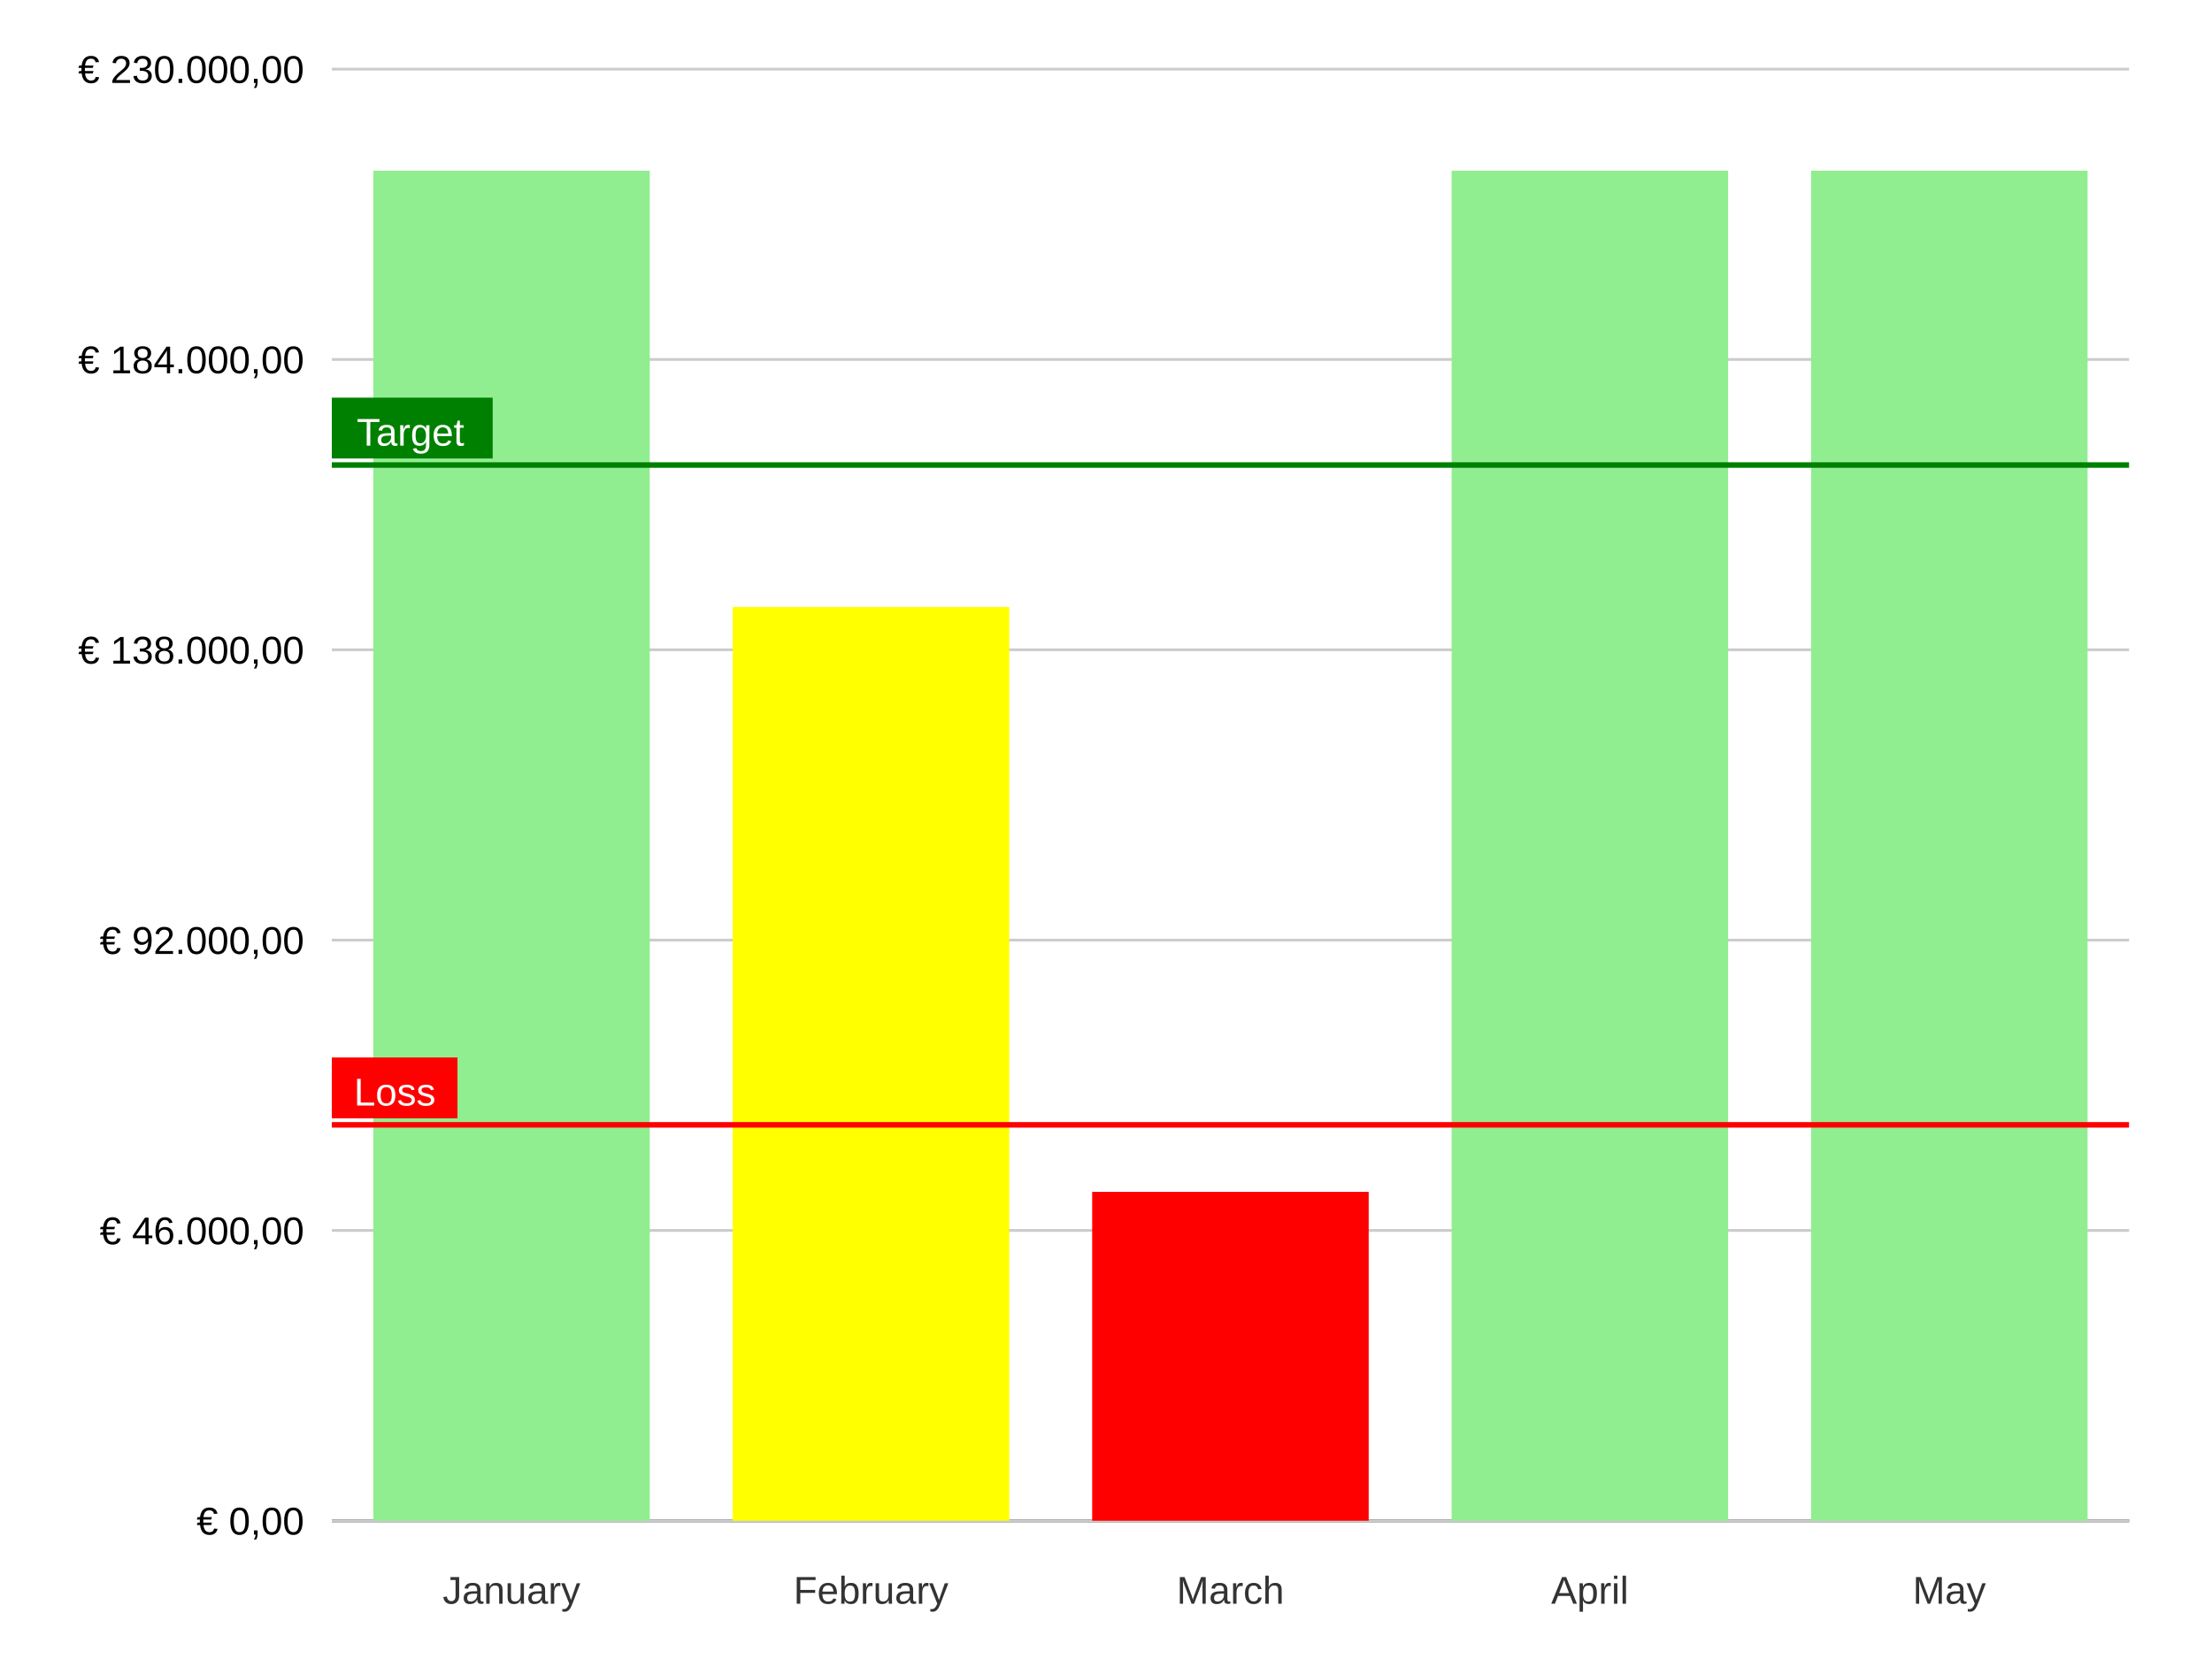
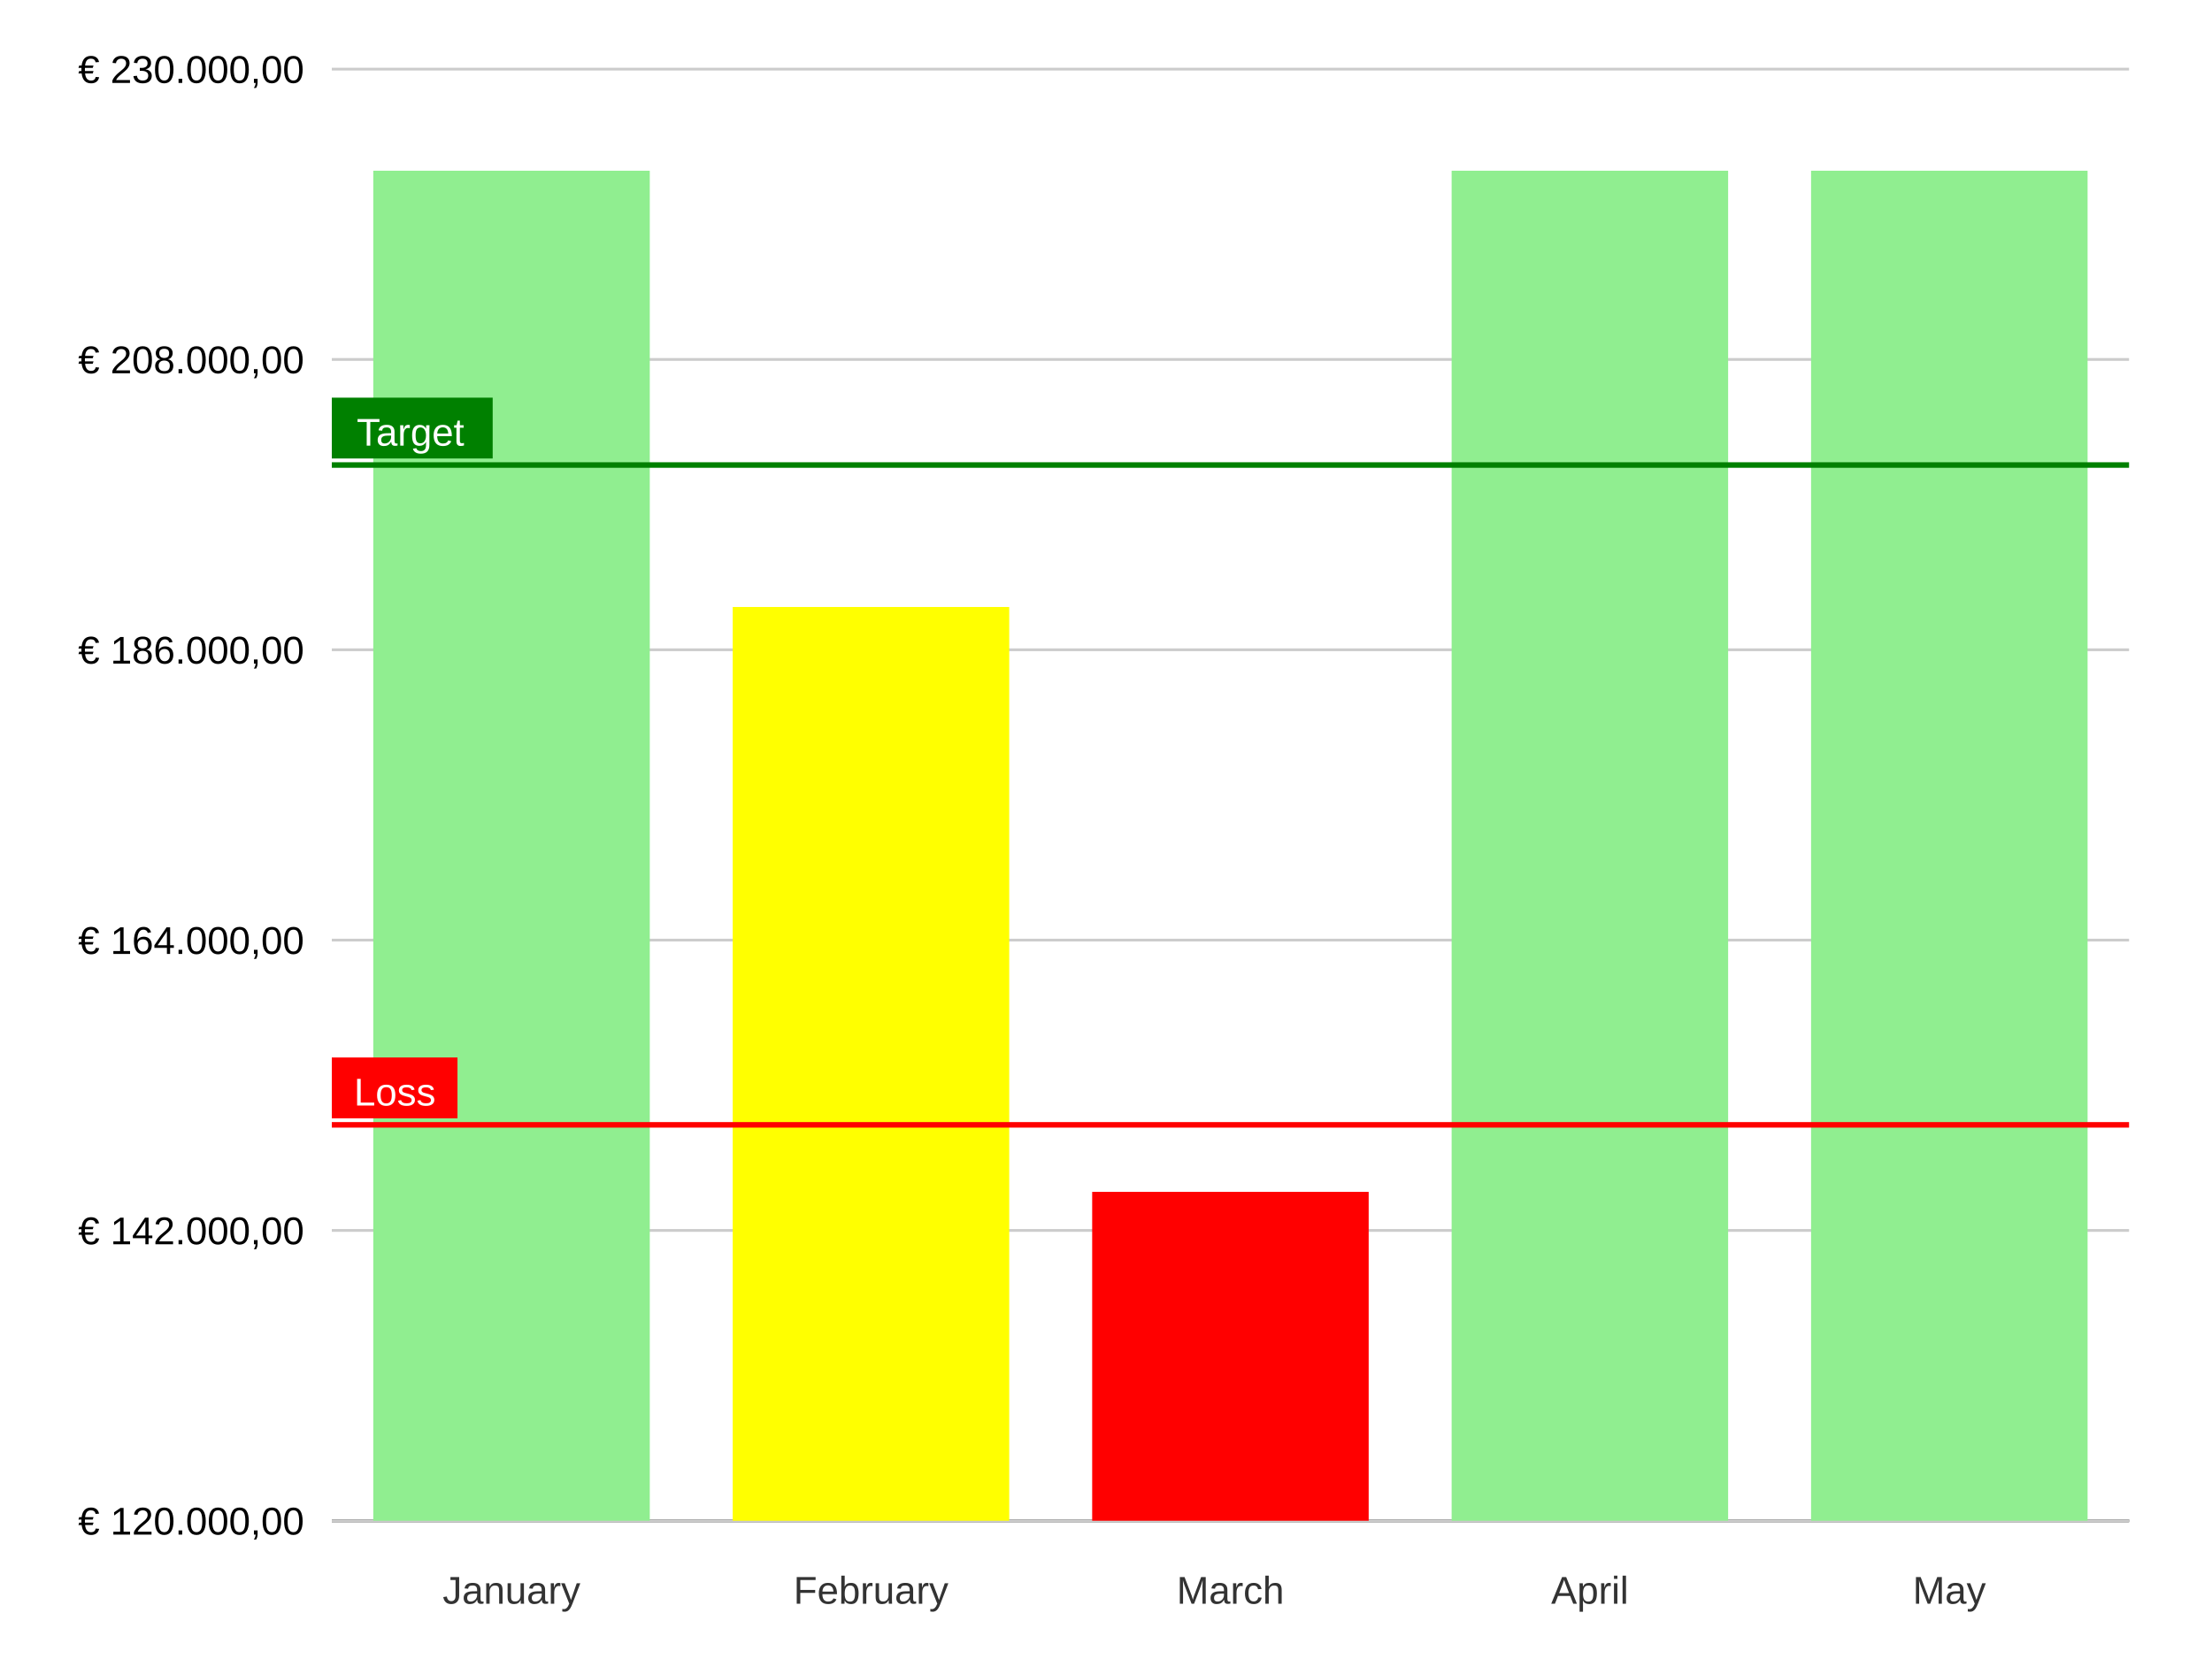
<svg xmlns="http://www.w3.org/2000/svg" width="800" height="600">
  <rect x="0" y="0" width="800" height="600" fill="white" fill-opacity="1" stroke="none" stroke-width="0" rx="0" ry="0" />
-   <text x="110" y="555" font-family="arial" font-size="14" fill="black" stroke="none" stroke-width="0" text-anchor="end" dominant-baseline="alphabetic" alignment-baseline="">€ 0,00</text>
-   <text x="110" y="450" font-family="arial" font-size="14" fill="black" stroke="none" stroke-width="0" text-anchor="end" dominant-baseline="alphabetic" alignment-baseline="">€ 46.000,00</text>
-   <text x="110" y="345" font-family="arial" font-size="14" fill="black" stroke="none" stroke-width="0" text-anchor="end" dominant-baseline="alphabetic" alignment-baseline="">€ 92.000,00</text>
-   <text x="110" y="240" font-family="arial" font-size="14" fill="black" stroke="none" stroke-width="0" text-anchor="end" dominant-baseline="alphabetic" alignment-baseline="">€ 138.000,00</text>
-   <text x="110" y="135" font-family="arial" font-size="14" fill="black" stroke="none" stroke-width="0" text-anchor="end" dominant-baseline="alphabetic" alignment-baseline="">€ 184.000,00</text>
+   <text x="110" y="555" font-family="arial" font-size="14" fill="black" stroke="none" stroke-width="0" text-anchor="end" dominant-baseline="alphabetic" alignment-baseline="">€ 120.000,00</text>
+   <text x="110" y="450" font-family="arial" font-size="14" fill="black" stroke="none" stroke-width="0" text-anchor="end" dominant-baseline="alphabetic" alignment-baseline="">€ 142.000,00</text>
+   <text x="110" y="345" font-family="arial" font-size="14" fill="black" stroke="none" stroke-width="0" text-anchor="end" dominant-baseline="alphabetic" alignment-baseline="">€ 164.000,00</text>
+   <text x="110" y="240" font-family="arial" font-size="14" fill="black" stroke="none" stroke-width="0" text-anchor="end" dominant-baseline="alphabetic" alignment-baseline="">€ 186.000,00</text>
+   <text x="110" y="135" font-family="arial" font-size="14" fill="black" stroke="none" stroke-width="0" text-anchor="end" dominant-baseline="alphabetic" alignment-baseline="">€ 208.000,00</text>
  <text x="110" y="30" font-family="arial" font-size="14" fill="black" stroke="none" stroke-width="0" text-anchor="end" dominant-baseline="alphabetic" alignment-baseline="">€ 230.000,00</text>
  <text x="20" y="262.5" font-family="arial" font-size="14" fill="black" stroke="none" stroke-width="0" text-anchor="middle" dominant-baseline="alphabetic" alignment-baseline="middle" transform="rotate(270, 20, 262.5)" />
  <line x1="120" y1="550" x2="770" y2="550" stroke="black" stroke-dasharray="" stroke-width="1" />
  <text x="445" y="590" font-family="arial" font-size="14" fill="black" stroke="none" stroke-width="0" text-anchor="middle" dominant-baseline="alphabetic" alignment-baseline="" />
  <line x1="120" y1="550" x2="770" y2="550" stroke="#ccc" stroke-dasharray="" stroke-width="1" />
  <line x1="120" y1="445" x2="770" y2="445" stroke="#ccc" stroke-dasharray="" stroke-width="1" />
  <line x1="120" y1="340" x2="770" y2="340" stroke="#ccc" stroke-dasharray="" stroke-width="1" />
  <line x1="120" y1="235" x2="770" y2="235" stroke="#ccc" stroke-dasharray="" stroke-width="1" />
  <line x1="120" y1="130" x2="770" y2="130" stroke="#ccc" stroke-dasharray="" stroke-width="1" />
  <line x1="120" y1="25" x2="770" y2="25" stroke="#ccc" stroke-dasharray="" stroke-width="1" />
  <rect x="135" y="61.745" width="100" height="488.255" fill="lightgreen" fill-opacity="1" stroke="none" stroke-width="0" rx="0" ry="0" />
  <text x="185" y="580" font-family="arial" font-size="14" fill="#333" stroke="none" stroke-width="0" text-anchor="middle" dominant-baseline="alphabetic" alignment-baseline="">January</text>
  <rect x="265" y="219.527" width="100" height="330.473" fill="yellow" fill-opacity="1" stroke="none" stroke-width="0" rx="0" ry="0" />
  <text x="315" y="580" font-family="arial" font-size="14" fill="#333" stroke="none" stroke-width="0" text-anchor="middle" dominant-baseline="alphabetic" alignment-baseline="">February</text>
  <rect x="395" y="431.054" width="100" height="118.946" fill="red" fill-opacity="1" stroke="none" stroke-width="0" rx="0" ry="0" />
  <text x="445" y="580" font-family="arial" font-size="14" fill="#333" stroke="none" stroke-width="0" text-anchor="middle" dominant-baseline="alphabetic" alignment-baseline="">March</text>
  <rect x="525" y="61.745" width="100" height="488.255" fill="lightgreen" fill-opacity="1" stroke="none" stroke-width="0" rx="0" ry="0" />
  <text x="575" y="580" font-family="arial" font-size="14" fill="#333" stroke="none" stroke-width="0" text-anchor="middle" dominant-baseline="alphabetic" alignment-baseline="">April</text>
  <rect x="655" y="61.745" width="100" height="488.255" fill="lightgreen" fill-opacity="1" stroke="none" stroke-width="0" rx="0" ry="0" />
  <text x="705" y="580" font-family="arial" font-size="14" fill="#333" stroke="none" stroke-width="0" text-anchor="middle" dominant-baseline="alphabetic" alignment-baseline="">May</text>
  <line x1="120" y1="168.182" x2="770" y2="168.182" stroke="green" stroke-dasharray="" stroke-width="2" />
  <rect x="120" y="143.818" width="58.182" height="22" fill="green" fill-opacity="1" stroke="" stroke-width="0" rx="0" ry="0" />
  <text x="129" y="161.182" font-family="arial" font-size="14" fill="white" stroke="none" stroke-width="0" text-anchor="start" dominant-baseline="alphabetic" alignment-baseline="">Target</text>
  <line x1="120" y1="406.818" x2="770" y2="406.818" stroke="red" stroke-dasharray="" stroke-width="2" />
  <rect x="120" y="382.455" width="45.455" height="22" fill="red" fill-opacity="1" stroke="" stroke-width="0" rx="0" ry="0" />
  <text x="128" y="399.818" font-family="arial" font-size="14" fill="white" stroke="none" stroke-width="0" text-anchor="start" dominant-baseline="alphabetic" alignment-baseline="">Loss</text>
</svg>
